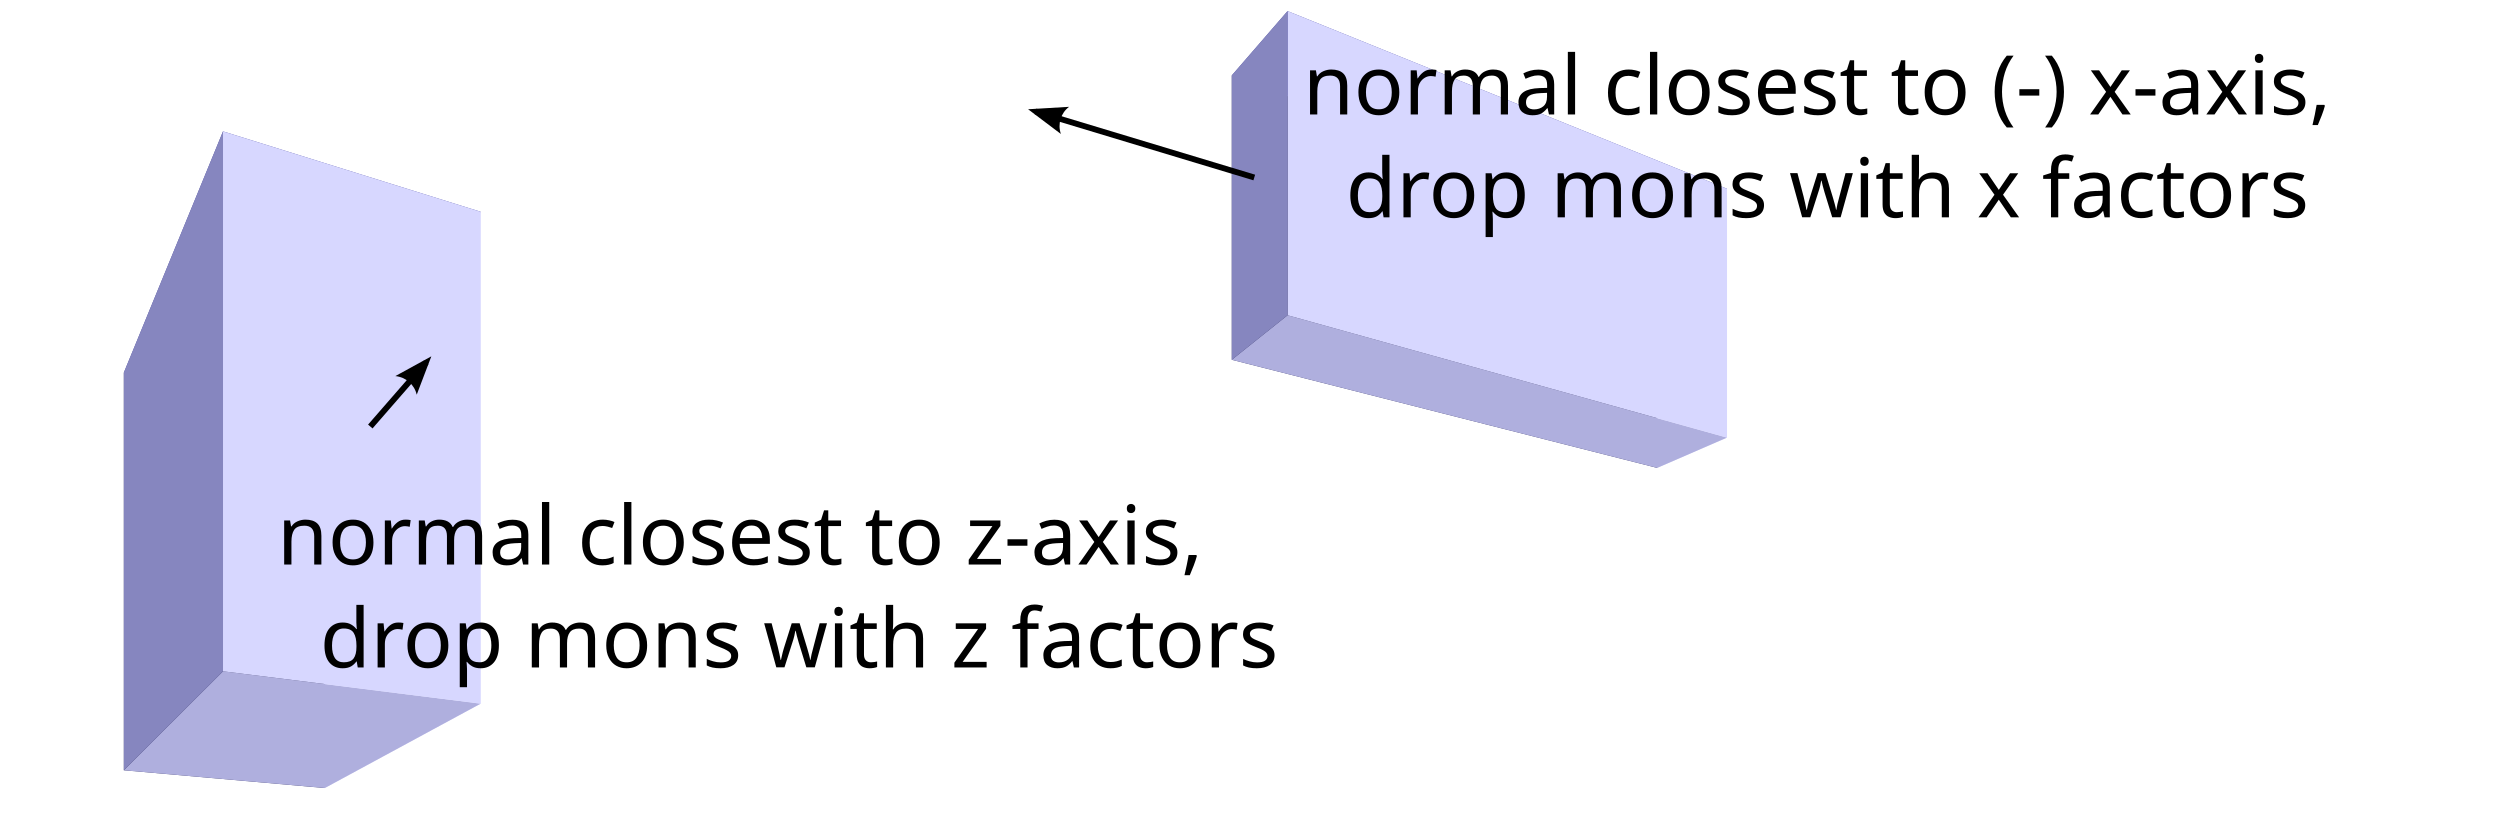
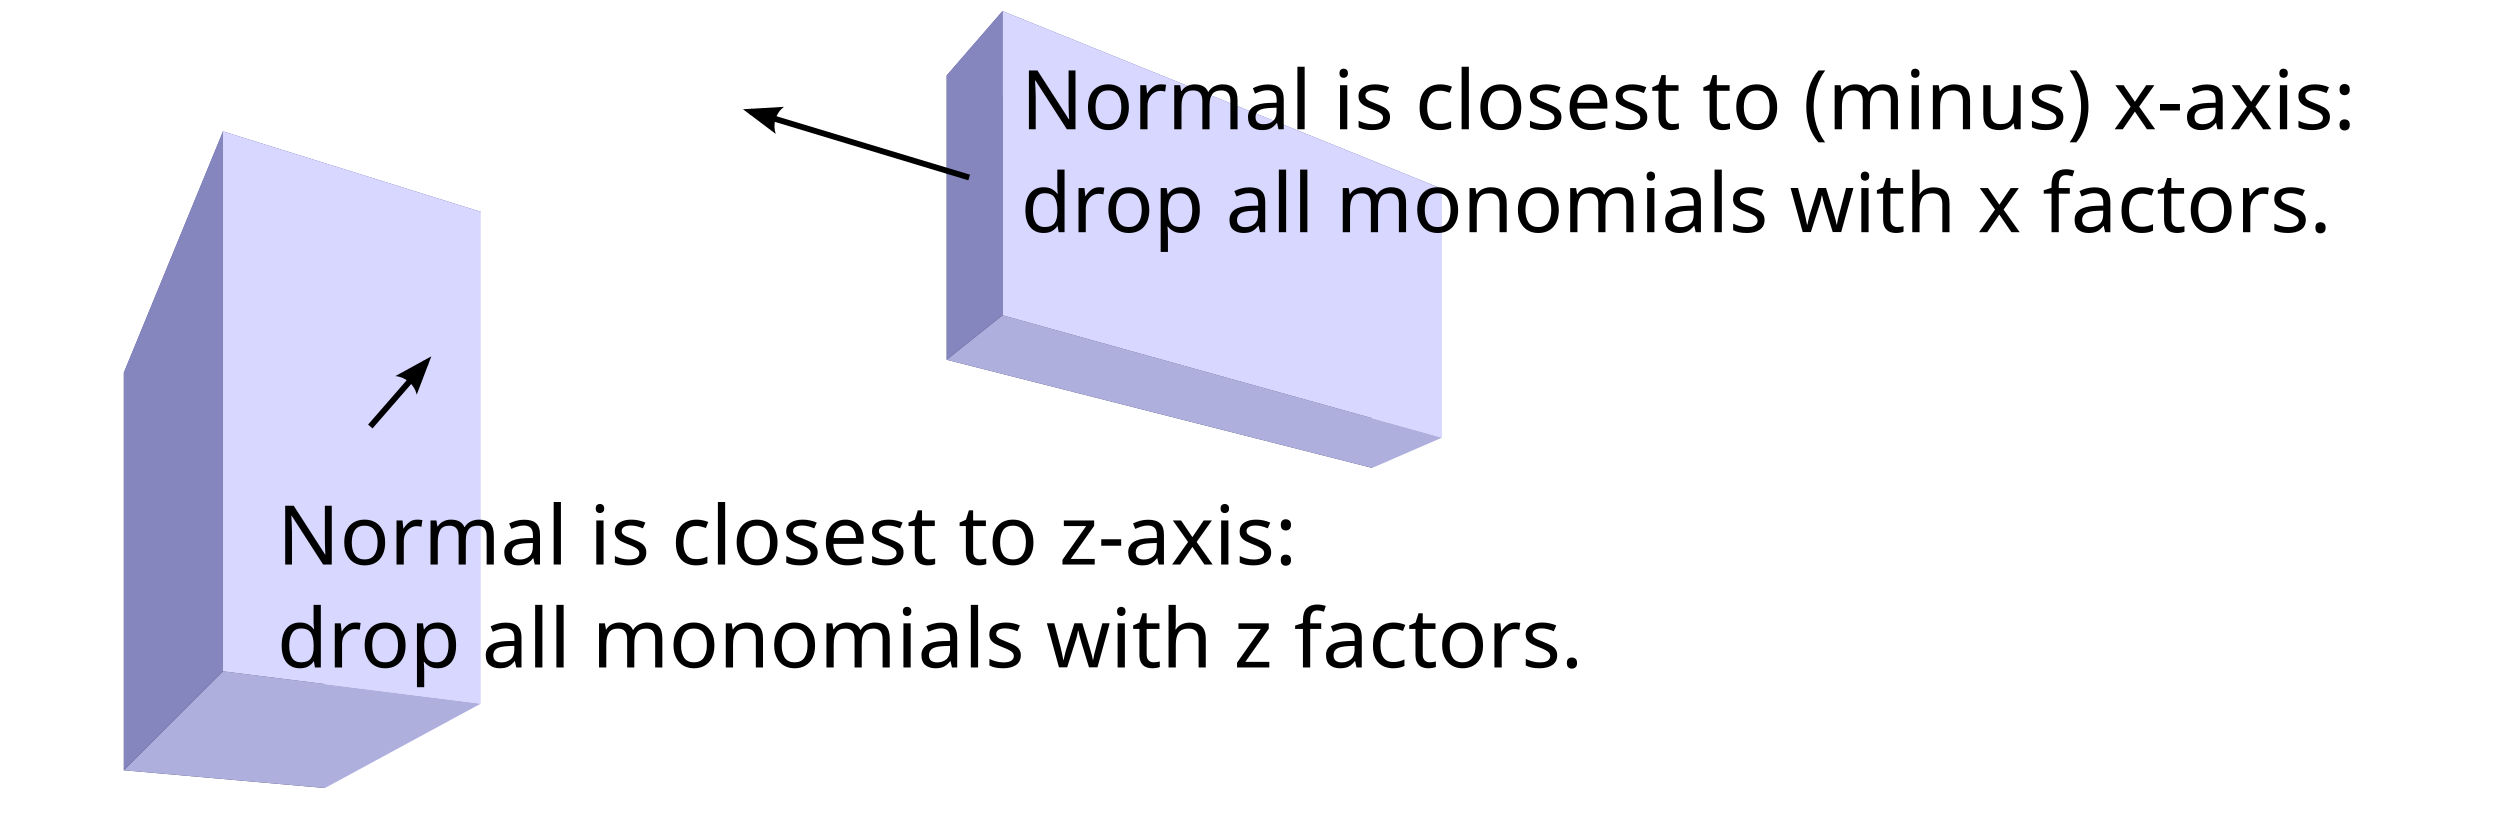
<svg xmlns="http://www.w3.org/2000/svg" width="425.197" height="141.732" id="svg2" version="1.1">
  <defs id="defs4">
    <marker style="overflow:visible" id="Arrow2Mstart" refX="0.0" refY="0.0" orient="auto">
      <path transform="scale(0.6) translate(0,0)" d="M 8.719,4.034 L -2.207,0.016 L 8.719,-4.002 C 6.973,-1.63 6.983,1.616 8.719,4.034 z " style="fill-rule:evenodd;stroke-width:0.625;stroke-linejoin:round" id="path4841" />
    </marker>
    <marker style="overflow:visible" id="Arrow2Mend" refX="0" refY="0" orient="auto">
      <path transform="scale(-0.6,-0.6)" d="M 8.719,4.034 -2.207,0.016 8.719,-4.002 c -1.745,2.372 -1.735,5.617 -6e-7,8.035 z" style="fill-rule:evenodd;stroke-width:0.625;stroke-linejoin:round" id="path4914" />
    </marker>
    <marker style="overflow:visible" id="Arrow2Mstart-9" refX="0" refY="0" orient="auto">
      <path transform="scale(0.6,0.6)" d="M 8.719,4.034 -2.207,0.016 8.719,-4.002 c -1.745,2.372 -1.735,5.617 -6e-7,8.035 z" style="fill-rule:evenodd;stroke-width:0.625;stroke-linejoin:round" id="path4841-5" />
    </marker>
  </defs>
  <g transform="translate(0,-910.6299)" id="layer1">
    <g id="g3015" style="fill:#c50000;fill-opacity:1;stroke:#000077;stroke-width:1.4;stroke-miterlimit:4;stroke-opacity:1;stroke-dasharray:none;stroke-dashoffset:0">
      <path d="m 55.242,981.558 26.505,-34.914 0,83.663 -26.505,14.351 z" style="fill:#e9e9ff;fill-rule:evenodd;stroke:none" id="path3027" />
      <path d="m 21.062,973.999 0,67.638 34.181,3.022 0,-63.1 z" style="fill:#353564;fill-rule:evenodd;stroke:none" id="path3017" />
      <path d="M 21.062,973.999 37.928,932.973 81.747,946.645 55.242,981.558 z" style="fill:#4d4d9f;fill-rule:evenodd;stroke:none" id="path3019" />
      <path d="m 21.062,1041.637 16.866,-16.833 43.819,5.503 -26.505,14.351 z" style="fill:#afafde;fill-rule:evenodd;stroke:none" id="path3025" />
      <path d="m 37.928,932.973 0,91.831 43.819,5.503 0,-83.663 z" style="fill:#d7d7ff;fill-rule:evenodd;stroke:none" id="path3023" />
      <path d="m 21.062,973.999 16.866,-41.026 0,91.831 -16.866,16.833 z" style="fill:#8686bf;fill-rule:evenodd;stroke:none" id="path3021" />
    </g>
    <g id="g3029" style="fill:#c50000;fill-opacity:1;stroke:#000077;stroke-width:1.4;stroke-miterlimit:4;stroke-opacity:1;stroke-dasharray:none;stroke-dashoffset:0">
-       <path d="m 281.849,950.166 11.88,-7.429 0,42.323 -11.88,5.15 z" style="fill:#e9e9ff;fill-rule:evenodd;stroke:none" id="path3041" />
-       <path d="m 209.5,923.454 0,48.369 72.349,18.387 0,-40.043 z" style="fill:#353564;fill-rule:evenodd;stroke:none" id="path3031" />
-       <path d="m 209.5,923.454 9.487,-10.94 74.742,30.223 -11.88,7.429 z" style="fill:#4d4d9f;fill-rule:evenodd;stroke:none" id="path3033" />
-       <path d="m 209.5,971.822 9.487,-7.574 74.742,20.812 -11.88,5.15 z" style="fill:#afafde;fill-rule:evenodd;stroke:none" id="path3039" />
-       <path d="m 218.987,912.513 0,51.734 74.742,20.812 0,-42.323 z" style="fill:#d7d7ff;fill-rule:evenodd;stroke:none" id="path3037" />
-       <path d="m 209.5,923.454 9.487,-10.94 0,51.734 -9.487,7.574 z" style="fill:#8686bf;fill-rule:evenodd;stroke:none" id="path3035" />
+       <path d="m 233.362,950.166 11.88,-7.429 0,42.323 -11.88,5.15 z" style="fill:#e9e9ff;fill-rule:evenodd;stroke:none" id="path3041" />
+       <path d="m 161.013,923.454 0,48.369 72.349,18.387 0,-40.043 z" style="fill:#353564;fill-rule:evenodd;stroke:none" id="path3031" />
+       <path d="m 161.013,923.454 9.487,-10.94 74.742,30.223 -11.88,7.429 z" style="fill:#4d4d9f;fill-rule:evenodd;stroke:none" id="path3033" />
+       <path d="m 161.013,971.822 9.487,-7.574 74.742,20.812 -11.88,5.15 z" style="fill:#afafde;fill-rule:evenodd;stroke:none" id="path3039" />
+       <path d="m 170.5,912.513 0,51.734 74.742,20.812 0,-42.323 z" style="fill:#d7d7ff;fill-rule:evenodd;stroke:none" id="path3037" />
+       <path d="m 161.013,923.454 9.487,-10.94 0,51.734 -9.487,7.574 z" style="fill:#8686bf;fill-rule:evenodd;stroke:none" id="path3035" />
    </g>
-     <path id="path4037" d="m 176.125,929.585 37.199,11.234" style="fill:none;stroke:#000000;stroke-width:1px;stroke-linecap:butt;stroke-linejoin:miter;stroke-opacity:1;marker-start:url(#Arrow2Mstart)" />
+     <path id="path4037" d="m 127.638,929.585 37.199,11.234" style="fill:none;stroke:#000000;stroke-width:1px;stroke-linecap:butt;stroke-linejoin:miter;stroke-opacity:1;marker-start:url(#Arrow2Mstart)" />
    <path id="path4037-4" d="m 72.499,972.239 -9.52,10.932" style="fill:none;stroke:#000000;stroke-width:1px;stroke-linecap:butt;stroke-linejoin:miter;stroke-opacity:1;marker-start:url(#Arrow2Mstart)" />
    <g id="g5312" transform="translate(-213.9393,-170.1005)">
      <g id="g5314">
        <path id="path5316" style="stroke:#000000;stroke-width:2.0;fill:none" d="M 100.0,0 L 100.0,500.0" />
        <path id="path5318" style="stroke:#000000;stroke-width:2.0;fill:none" d="M 200.0,0 L 200.0,500.0" />
        <path id="path5320" style="stroke:#000000;stroke-width:2.0;fill:none" d="M 300.0,0 L 300.0,500.0" />
        <path id="path5322" style="stroke:#000000;stroke-width:2.0;fill:none" d="M 400.0,0 L 400.0,500.0" />
        <path id="path5324" style="stroke:#000000;stroke-width:2.0;fill:none" d="M 500.0,0 L 500.0,500.0" />
      </g>
      <g id="g5326">
        <path id="path5328" style="stroke:#000000;stroke-width:2.0;fill:none" d="M 0,100.0 L 600.0,100.0" />
        <path id="path5330" style="stroke:#000000;stroke-width:2.0;fill:none" d="M 0,200.0 L 600.0,200.0" />
        <path id="path5332" style="stroke:#000000;stroke-width:2.0;fill:none" d="M 0,300.0 L 600.0,300.0" />
        <path id="path5334" style="stroke:#000000;stroke-width:2.0;fill:none" d="M 0,400.0 L 600.0,400.0" />
      </g>
      <g id="g5336">
        <path id="path5338" style="stroke:#000000;stroke-width:1.0;fill:none" d="M 50.0,0 L 50.0,500.0" />
        <path id="path5340" style="stroke:#000000;stroke-width:1.0;fill:none" d="M 150.0,0 L 150.0,500.0" />
        <path id="path5342" style="stroke:#000000;stroke-width:1.0;fill:none" d="M 250.0,0 L 250.0,500.0" />
        <path id="path5344" style="stroke:#000000;stroke-width:1.0;fill:none" d="M 350.0,0 L 350.0,500.0" />
        <path id="path5346" style="stroke:#000000;stroke-width:1.0;fill:none" d="M 450.0,0 L 450.0,500.0" />
        <path id="path5348" style="stroke:#000000;stroke-width:1.0;fill:none" d="M 550.0,0 L 550.0,500.0" />
      </g>
      <g id="g5350">
        <path id="path5352" style="stroke:#000000;stroke-width:0.3;fill:none" d="M 10.0,0 L 10.0,500.0" />
        <path id="path5354" style="stroke:#000000;stroke-width:0.3;fill:none" d="M 20.0,0 L 20.0,500.0" />
        <path id="path5356" style="stroke:#000000;stroke-width:0.3;fill:none" d="M 30.0,0 L 30.0,500.0" />
        <path id="path5358" style="stroke:#000000;stroke-width:0.3;fill:none" d="M 40.0,0 L 40.0,500.0" />
        <path id="path5360" style="stroke:#000000;stroke-width:0.3;fill:none" d="M 60.0,0 L 60.0,500.0" />
        <path id="path5362" style="stroke:#000000;stroke-width:0.3;fill:none" d="M 70.0,0 L 70.0,500.0" />
        <path id="path5364" style="stroke:#000000;stroke-width:0.3;fill:none" d="M 80.0,0 L 80.0,500.0" />
        <path id="path5366" style="stroke:#000000;stroke-width:0.3;fill:none" d="M 90.0,0 L 90.0,500.0" />
        <path id="path5368" style="stroke:#000000;stroke-width:0.3;fill:none" d="M 110.0,0 L 110.0,500.0" />
        <path id="path5370" style="stroke:#000000;stroke-width:0.3;fill:none" d="M 120.0,0 L 120.0,500.0" />
        <path id="path5372" style="stroke:#000000;stroke-width:0.3;fill:none" d="M 130.0,0 L 130.0,500.0" />
        <path id="path5374" style="stroke:#000000;stroke-width:0.3;fill:none" d="M 140.0,0 L 140.0,500.0" />
        <path id="path5376" style="stroke:#000000;stroke-width:0.3;fill:none" d="M 160.0,0 L 160.0,500.0" />
        <path id="path5378" style="stroke:#000000;stroke-width:0.3;fill:none" d="M 170.0,0 L 170.0,500.0" />
        <path id="path5380" style="stroke:#000000;stroke-width:0.3;fill:none" d="M 180.0,0 L 180.0,500.0" />
        <path id="path5382" style="stroke:#000000;stroke-width:0.3;fill:none" d="M 190.0,0 L 190.0,500.0" />
        <path id="path5384" style="stroke:#000000;stroke-width:0.3;fill:none" d="M 210.0,0 L 210.0,500.0" />
        <path id="path5386" style="stroke:#000000;stroke-width:0.3;fill:none" d="M 220.0,0 L 220.0,500.0" />
        <path id="path5388" style="stroke:#000000;stroke-width:0.3;fill:none" d="M 230.0,0 L 230.0,500.0" />
        <path id="path5390" style="stroke:#000000;stroke-width:0.3;fill:none" d="M 240.0,0 L 240.0,500.0" />
        <path id="path5392" style="stroke:#000000;stroke-width:0.3;fill:none" d="M 260.0,0 L 260.0,500.0" />
        <path id="path5394" style="stroke:#000000;stroke-width:0.3;fill:none" d="M 270.0,0 L 270.0,500.0" />
        <path id="path5396" style="stroke:#000000;stroke-width:0.3;fill:none" d="M 280.0,0 L 280.0,500.0" />
        <path id="path5398" style="stroke:#000000;stroke-width:0.3;fill:none" d="M 290.0,0 L 290.0,500.0" />
        <path id="path5400" style="stroke:#000000;stroke-width:0.3;fill:none" d="M 310.0,0 L 310.0,500.0" />
        <path id="path5402" style="stroke:#000000;stroke-width:0.3;fill:none" d="M 320.0,0 L 320.0,500.0" />
        <path id="path5404" style="stroke:#000000;stroke-width:0.3;fill:none" d="M 330.0,0 L 330.0,500.0" />
        <path id="path5406" style="stroke:#000000;stroke-width:0.3;fill:none" d="M 340.0,0 L 340.0,500.0" />
        <path id="path5408" style="stroke:#000000;stroke-width:0.3;fill:none" d="M 360.0,0 L 360.0,500.0" />
        <path id="path5410" style="stroke:#000000;stroke-width:0.3;fill:none" d="M 370.0,0 L 370.0,500.0" />
        <path id="path5412" style="stroke:#000000;stroke-width:0.3;fill:none" d="M 380.0,0 L 380.0,500.0" />
        <path id="path5414" style="stroke:#000000;stroke-width:0.3;fill:none" d="M 390.0,0 L 390.0,500.0" />
        <path id="path5416" style="stroke:#000000;stroke-width:0.3;fill:none" d="M 410.0,0 L 410.0,500.0" />
        <path id="path5418" style="stroke:#000000;stroke-width:0.3;fill:none" d="M 420.0,0 L 420.0,500.0" />
        <path id="path5420" style="stroke:#000000;stroke-width:0.3;fill:none" d="M 430.0,0 L 430.0,500.0" />
        <path id="path5422" style="stroke:#000000;stroke-width:0.3;fill:none" d="M 440.0,0 L 440.0,500.0" />
        <path id="path5424" style="stroke:#000000;stroke-width:0.3;fill:none" d="M 460.0,0 L 460.0,500.0" />
        <path id="path5426" style="stroke:#000000;stroke-width:0.3;fill:none" d="M 470.0,0 L 470.0,500.0" />
        <path id="path5428" style="stroke:#000000;stroke-width:0.3;fill:none" d="M 480.0,0 L 480.0,500.0" />
        <path id="path5430" style="stroke:#000000;stroke-width:0.3;fill:none" d="M 490.0,0 L 490.0,500.0" />
        <path id="path5432" style="stroke:#000000;stroke-width:0.3;fill:none" d="M 510.0,0 L 510.0,500.0" />
        <path id="path5434" style="stroke:#000000;stroke-width:0.3;fill:none" d="M 520.0,0 L 520.0,500.0" />
        <path id="path5436" style="stroke:#000000;stroke-width:0.3;fill:none" d="M 530.0,0 L 530.0,500.0" />
        <path id="path5438" style="stroke:#000000;stroke-width:0.3;fill:none" d="M 540.0,0 L 540.0,500.0" />
        <path id="path5440" style="stroke:#000000;stroke-width:0.3;fill:none" d="M 560.0,0 L 560.0,500.0" />
        <path id="path5442" style="stroke:#000000;stroke-width:0.3;fill:none" d="M 570.0,0 L 570.0,500.0" />
        <path id="path5444" style="stroke:#000000;stroke-width:0.3;fill:none" d="M 580.0,0 L 580.0,500.0" />
        <path id="path5446" style="stroke:#000000;stroke-width:0.3;fill:none" d="M 590.0,0 L 590.0,500.0" />
      </g>
      <g id="g5448">
        <path id="path5450" style="stroke:#000000;stroke-width:0.3;fill:none" d="M 0,20.0 L 600.0,20.0" />
        <path id="path5452" style="stroke:#000000;stroke-width:0.3;fill:none" d="M 0,40.0 L 600.0,40.0" />
        <path id="path5454" style="stroke:#000000;stroke-width:0.3;fill:none" d="M 0,60.0 L 600.0,60.0" />
        <path id="path5456" style="stroke:#000000;stroke-width:0.3;fill:none" d="M 0,80.0 L 600.0,80.0" />
        <path id="path5458" style="stroke:#000000;stroke-width:0.3;fill:none" d="M 0,120.0 L 600.0,120.0" />
        <path id="path5460" style="stroke:#000000;stroke-width:0.3;fill:none" d="M 0,140.0 L 600.0,140.0" />
        <path id="path5462" style="stroke:#000000;stroke-width:0.3;fill:none" d="M 0,160.0 L 600.0,160.0" />
        <path id="path5464" style="stroke:#000000;stroke-width:0.3;fill:none" d="M 0,180.0 L 600.0,180.0" />
        <path id="path5466" style="stroke:#000000;stroke-width:0.3;fill:none" d="M 0,220.0 L 600.0,220.0" />
        <path id="path5468" style="stroke:#000000;stroke-width:0.3;fill:none" d="M 0,240.0 L 600.0,240.0" />
        <path id="path5470" style="stroke:#000000;stroke-width:0.3;fill:none" d="M 0,260.0 L 600.0,260.0" />
        <path id="path5472" style="stroke:#000000;stroke-width:0.3;fill:none" d="M 0,280.0 L 600.0,280.0" />
        <path id="path5474" style="stroke:#000000;stroke-width:0.3;fill:none" d="M 0,320.0 L 600.0,320.0" />
        <path id="path5476" style="stroke:#000000;stroke-width:0.3;fill:none" d="M 0,340.0 L 600.0,340.0" />
        <path id="path5478" style="stroke:#000000;stroke-width:0.3;fill:none" d="M 0,360.0 L 600.0,360.0" />
        <path id="path5480" style="stroke:#000000;stroke-width:0.3;fill:none" d="M 0,380.0 L 600.0,380.0" />
        <path id="path5482" style="stroke:#000000;stroke-width:0.3;fill:none" d="M 0,420.0 L 600.0,420.0" />
        <path id="path5484" style="stroke:#000000;stroke-width:0.3;fill:none" d="M 0,440.0 L 600.0,440.0" />
        <path id="path5486" style="stroke:#000000;stroke-width:0.3;fill:none" d="M 0,460.0 L 600.0,460.0" />
        <path id="path5488" style="stroke:#000000;stroke-width:0.3;fill:none" d="M 0,480.0 L 600.0,480.0" />
      </g>
      <rect id="rect5490" y="0" x="0" width="600.0" style="stroke:#000000;stroke-width:3.0;fill:none" height="500.0" />
    </g>
    <text xml:space="preserve" style="font-size:14px;font-style:normal;font-weight:normal;line-height:125%;letter-spacing:0px;word-spacing:0px;fill:#000000;fill-opacity:1;stroke:none;font-family:Sans" x="47.143" y="1006.648" id="text5609">
-       <tspan id="tspan5611" x="47.143" y="1006.648">normal closest to z-axis,</tspan>
-       <tspan x="47.143" y="1024.148" id="tspan5613">  drop mons with z factors</tspan>
+       <tspan id="tspan5611" x="47.143" y="1006.648">Normal is closest to z-axis:</tspan>
+       <tspan x="47.143" y="1024.148" id="tspan5613">drop all monomials with z factors.</tspan>
    </text>
-     <text xml:space="preserve" style="font-size:14px;font-style:normal;font-weight:normal;line-height:125%;letter-spacing:0px;word-spacing:0px;fill:#000000;fill-opacity:1;stroke:none;font-family:Sans" x="221.62" y="930.093" id="text5609-5">
-       <tspan id="tspan5611-6" x="221.62" y="930.093">normal closest to (-) x-axis,</tspan>
-       <tspan x="221.62" y="947.593" id="tspan5613-6">  drop mons with x factors</tspan>
+     <text xml:space="preserve" style="font-size:14px;font-style:normal;font-weight:normal;line-height:125%;letter-spacing:0px;word-spacing:0px;fill:#000000;fill-opacity:1;stroke:none;font-family:Sans" x="173.638" y="932.618" id="text5609-5">
+       <tspan id="tspan5611-6" x="173.638" y="932.618">Normal is closest to (minus) x-axis:</tspan>
+       <tspan x="173.638" y="950.118" id="tspan3471">drop all monomials with x factors.</tspan>
    </text>
  </g>
</svg>
